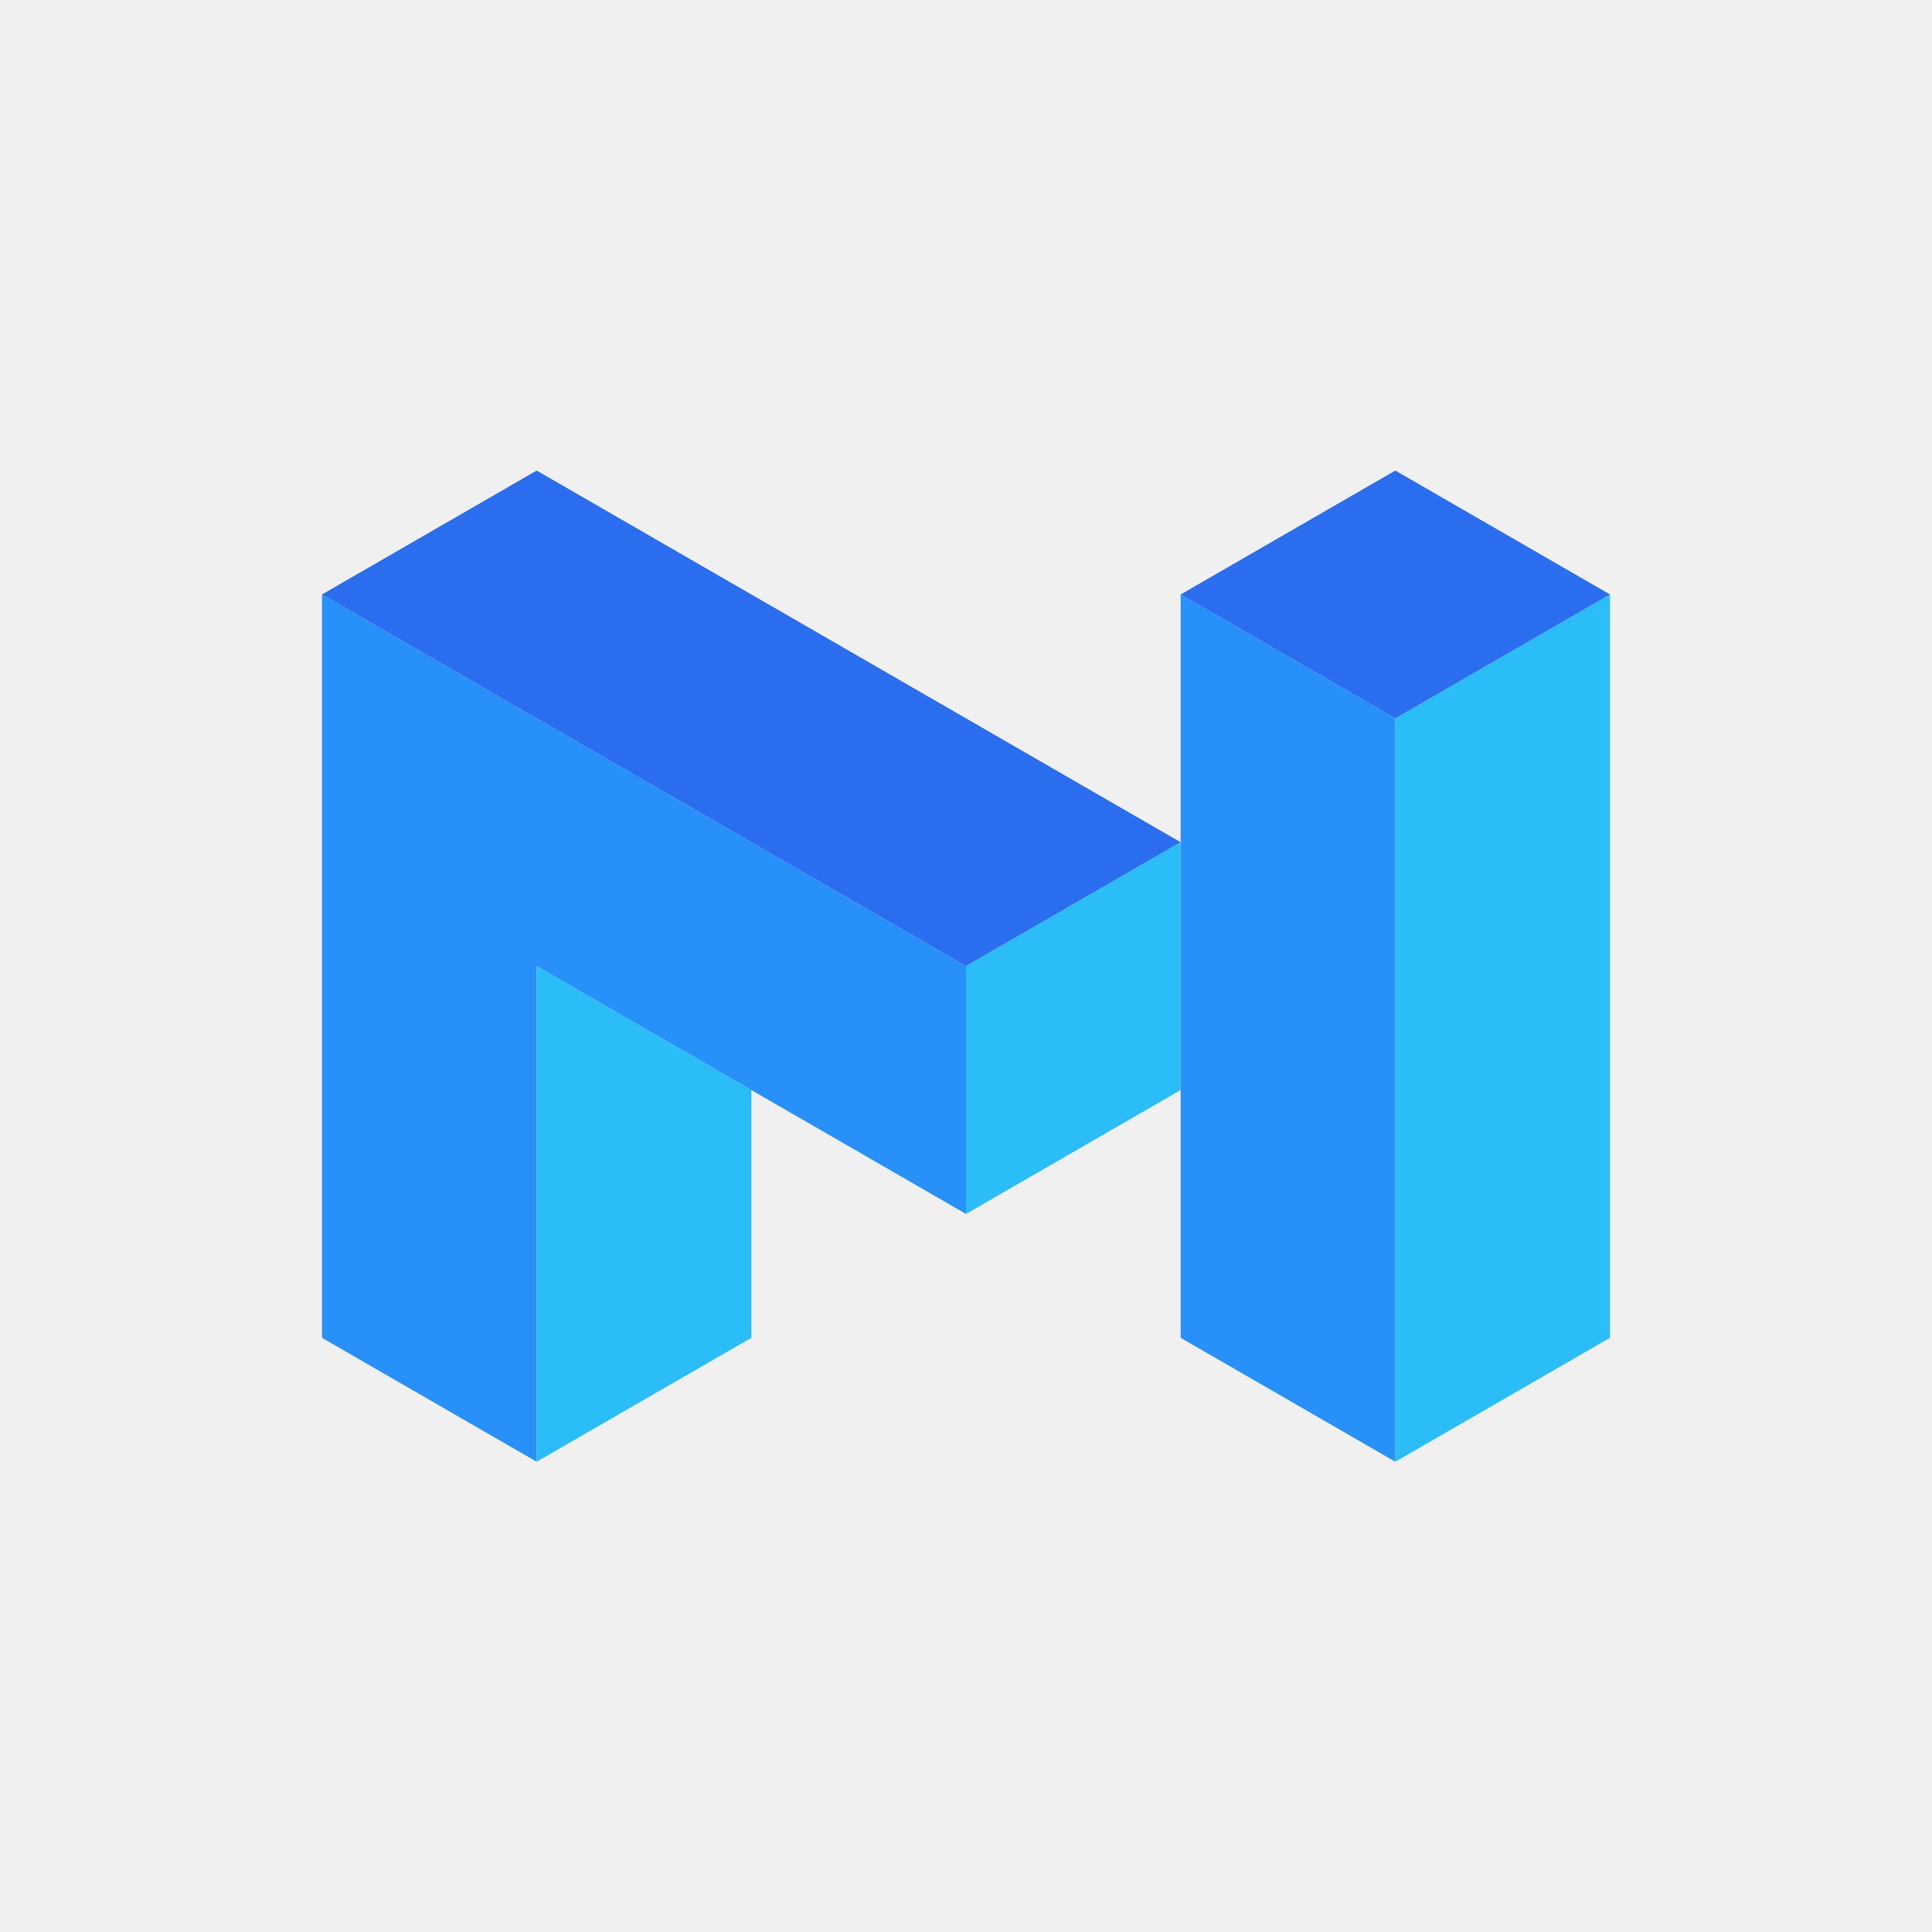
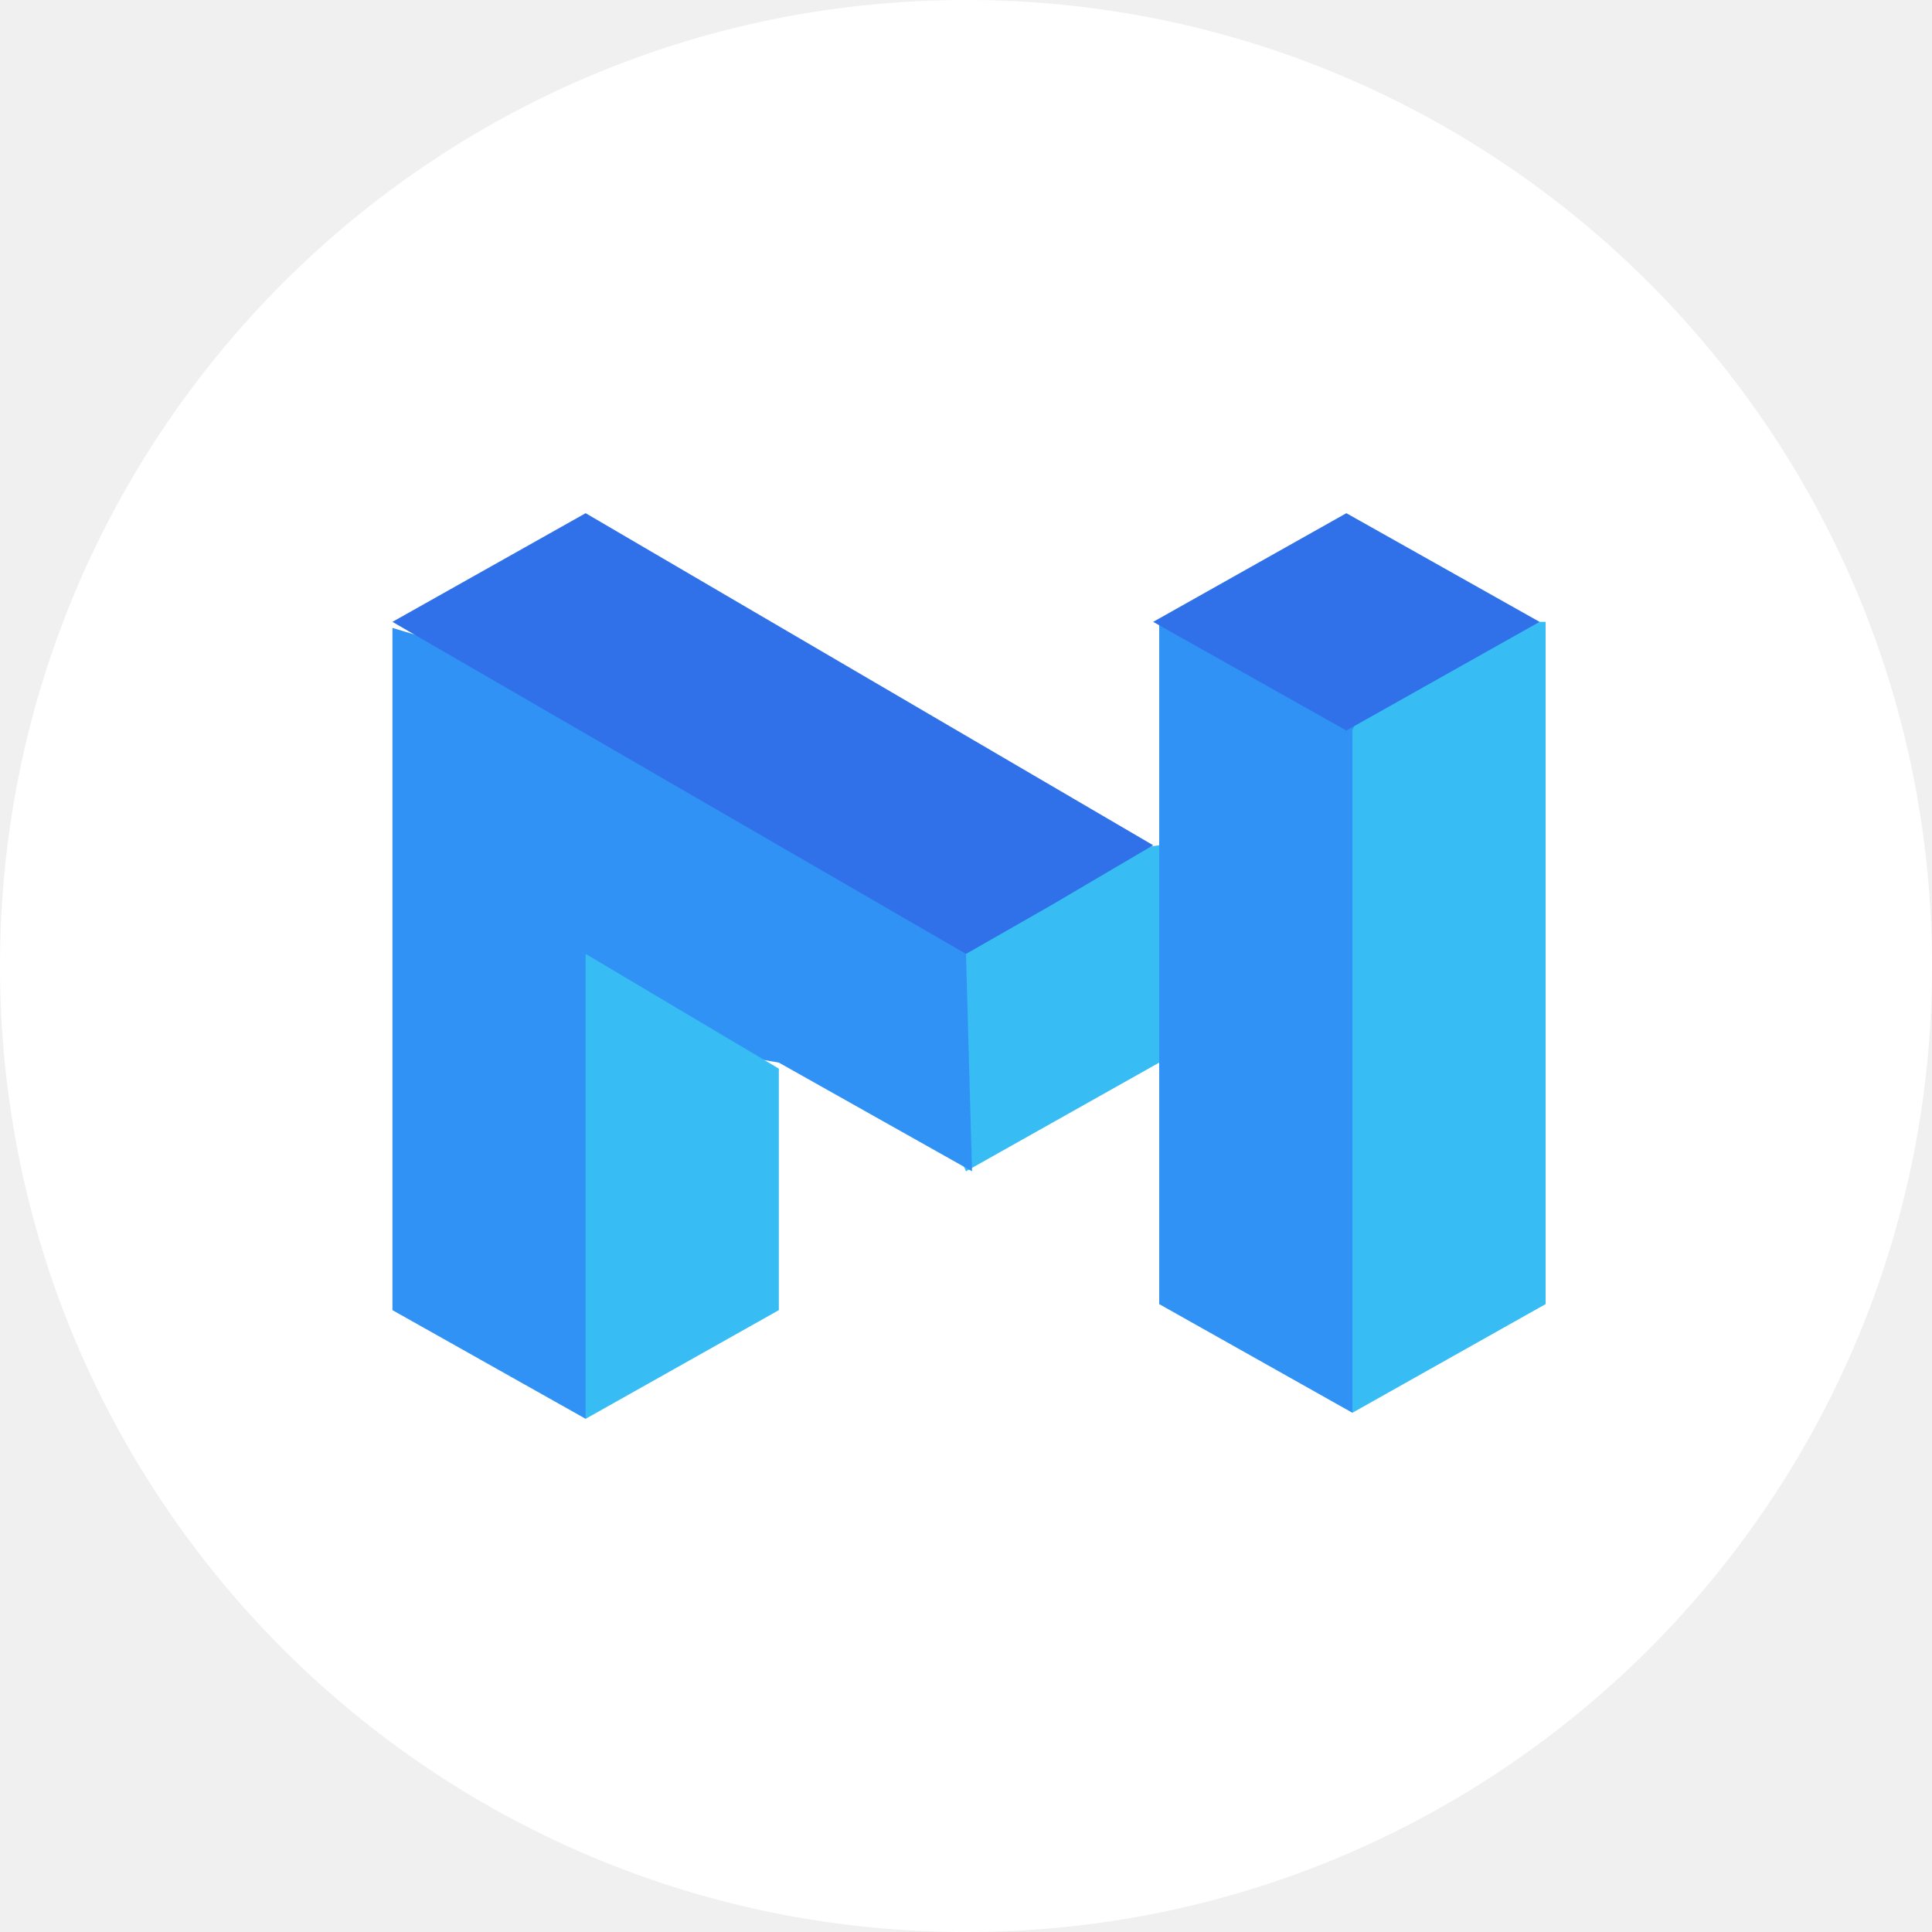
- <svg xmlns="http://www.w3.org/2000/svg" width="315" height="315" fill="none" viewBox="0 0 315 315">
-   <path fill="#2891F9" d="M52.5 96.924L157.5 157.524V197.924L87.5 157.524V238.324L52.5 218.124V96.924Z" />
-   <path fill="#2BBDF7" d="M87.5 238.324V157.524L122.5 177.724V218.124L87.5 238.324Z" />
-   <path fill="#2B6DEF" d="M52.5 96.924L87.5 76.724L192.5 137.324L157.5 157.524L52.5 96.924Z" />
-   <path fill="#2BBDF7" d="M157.5 157.524L192.5 137.324V177.724L157.5 197.924V157.524Z" />
-   <path fill="#2891F9" d="M192.5 96.924V218.124L227.5 238.324V117.124L192.5 96.924Z" />
-   <path fill="#2BBDF7" d="M262.5 96.924L227.5 117.124V238.324L262.5 218.124V96.924Z" />
-   <path fill="#2B6DEF" d="M227.5 76.724L262.5 96.924L227.5 117.124L192.5 96.924L227.5 76.724Z" />
+ <svg xmlns="http://www.w3.org/2000/svg" id="Layer_1" viewBox="0 0 32 32">
+   <style>.st1,.st2,.st3{fill-rule:evenodd;clip-rule:evenodd;fill:#37bdf3}.st2,.st3{fill:#3192f5}.st3{fill:#3071ea}</style>
+   <circle cx="16" cy="16" r="16" fill-rule="evenodd" clip-rule="evenodd" fill="#ffffff" />
+   <path class="st1" d="M13.9 14.7l2.1 4.7 3.2-1.8V14l-5.3.7z" />
+   <path class="st2" d="M23.3 11.2l-2-.7-2.1-.2v11.3l3.2 1.8 2.5-5.1-1.6-4.9v-2.2z" />
+   <path class="st1" d="M23.1 10.3l-.7 1.8v11.3l3.2-1.8V10.3h-2.5z" />
+   <path class="st3" d="M22.3 8.5l-3.2 1.8 3.2 1.8 3.2-1.8-3.2-1.8z" />
+   <path class="st2" d="M16 15.8l-3.2-3.5-6.3-1.9v11.3l3.2 1.8.9-6.3 2.3.4 3.2 1.8-.1-3.6z" />
+   <path class="st3" d="M9.7 8.5l-3.2 1.8 9.5 5.5 1.4-.8 1.7-1-9.4-5.5z" />
+   <path class="st1" d="M9.7 15.8v7.7l3.2-1.8v-4l-3.2-1.9z" />
</svg>
